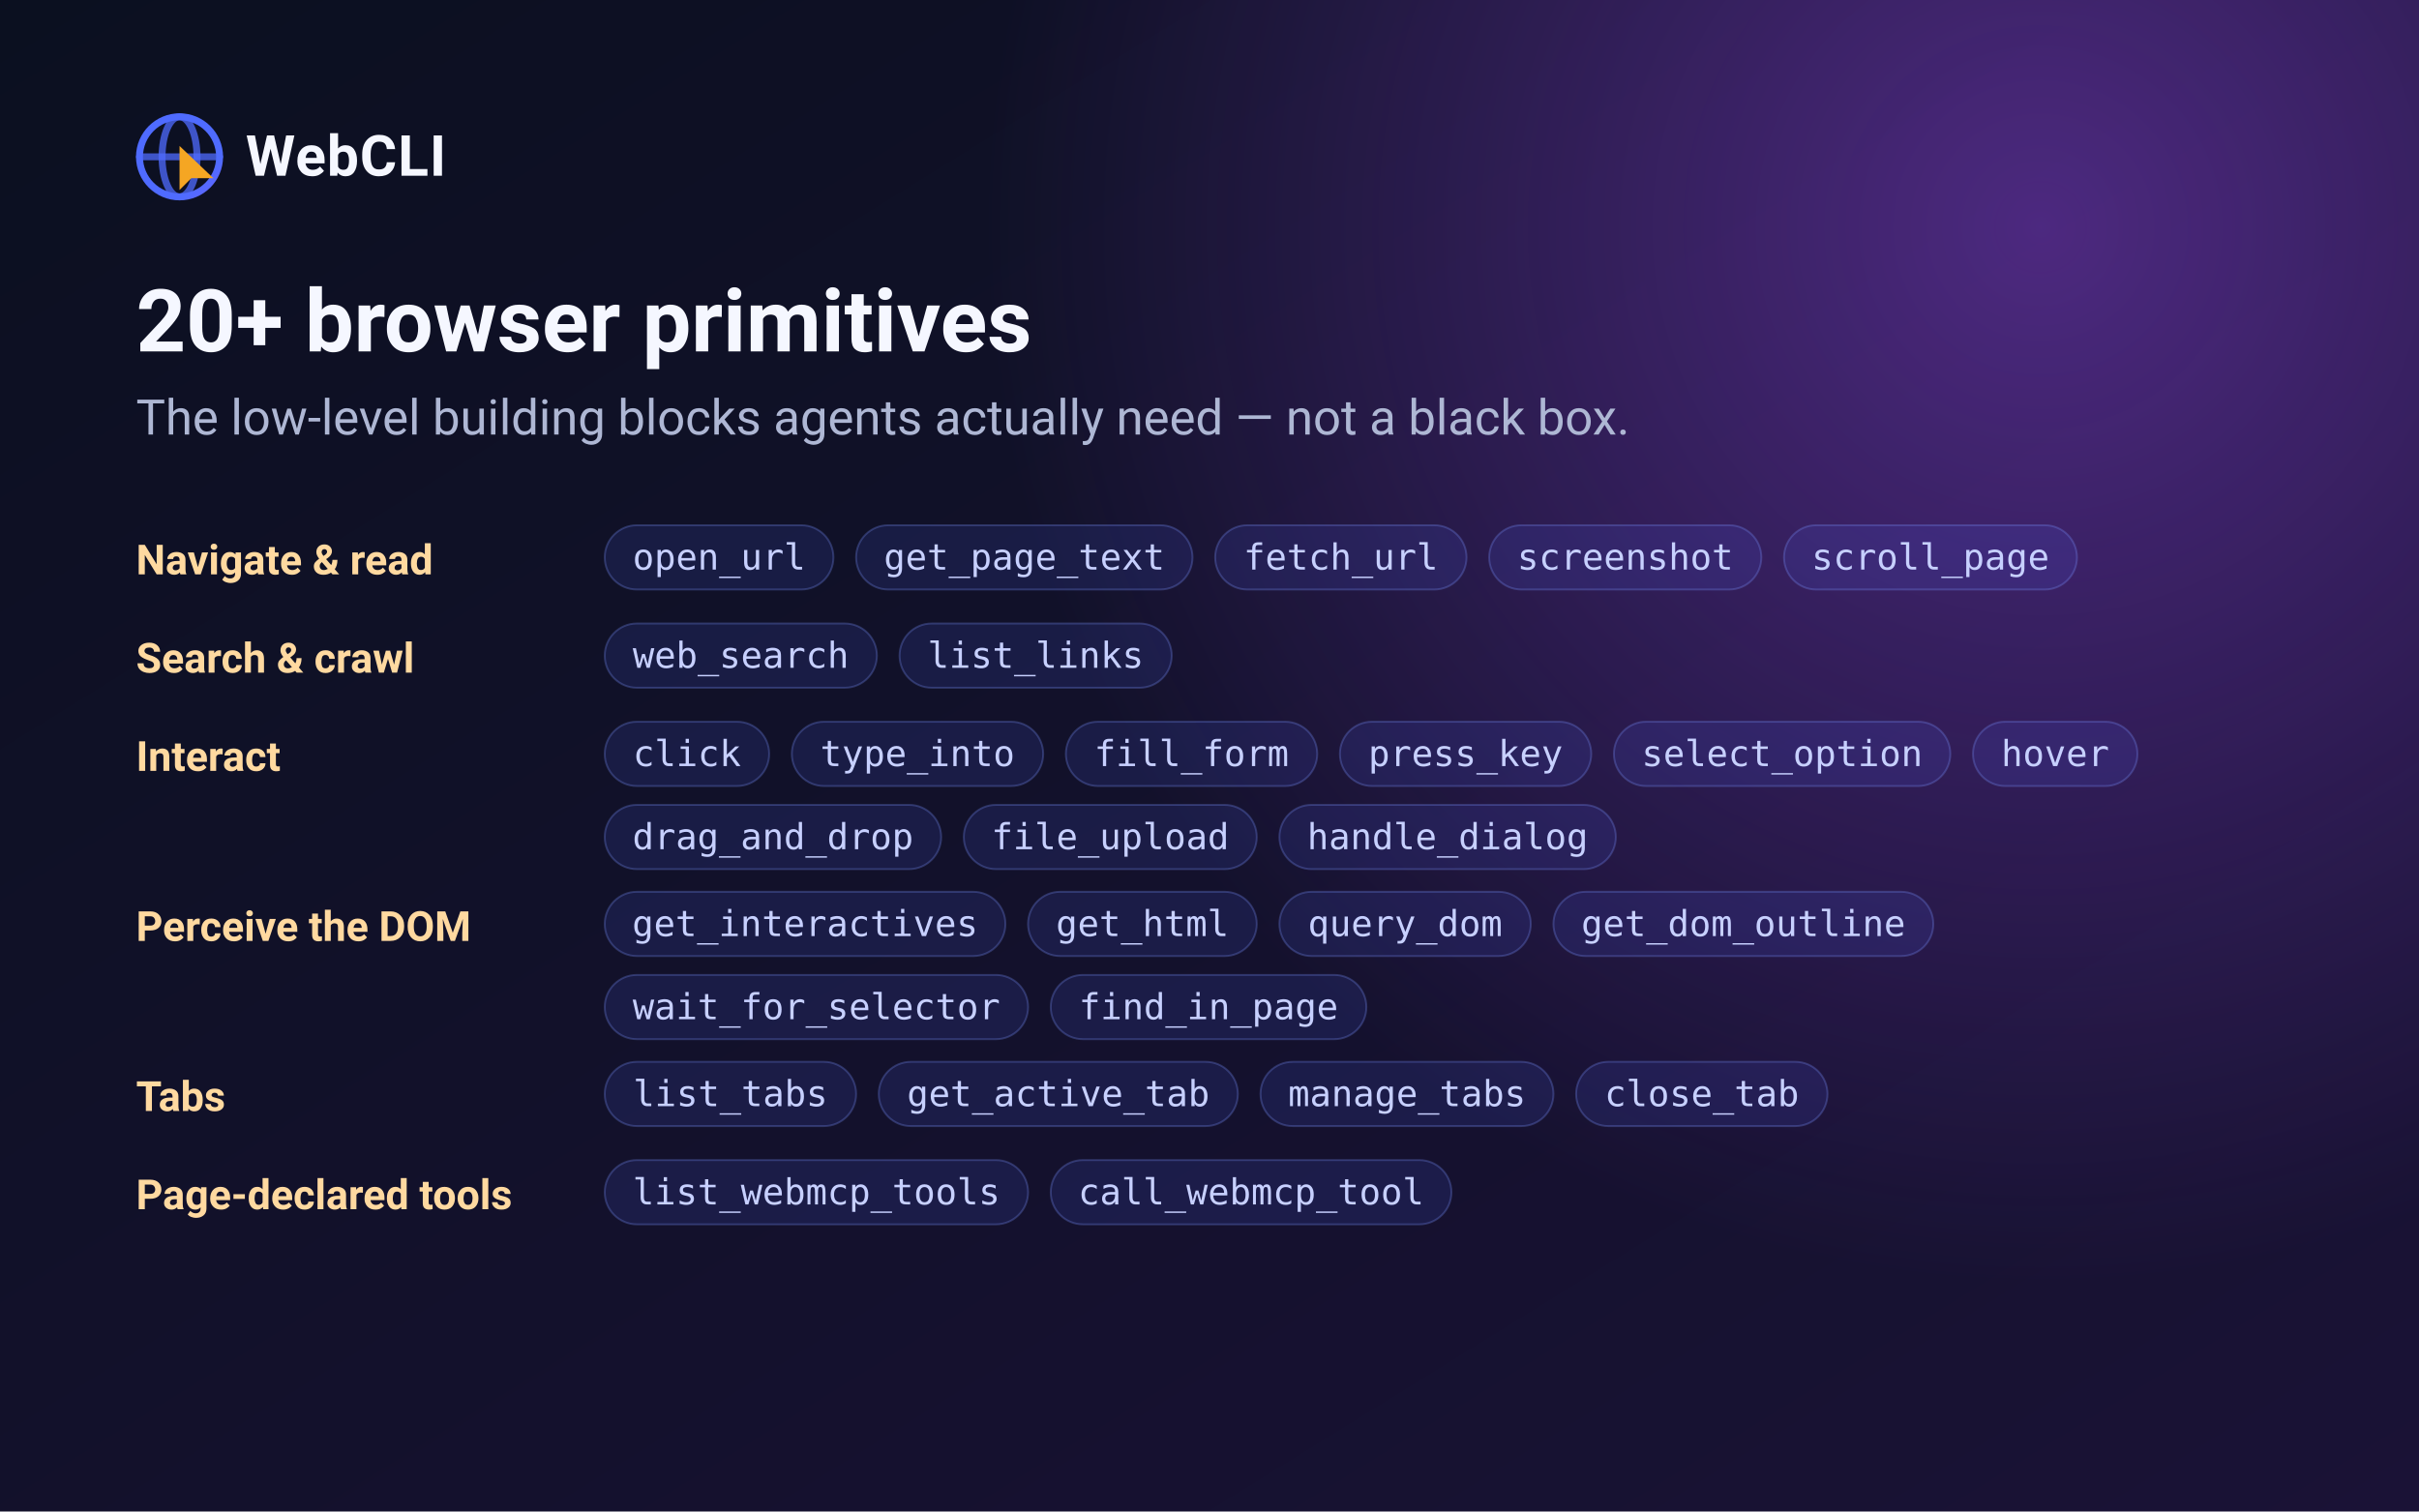
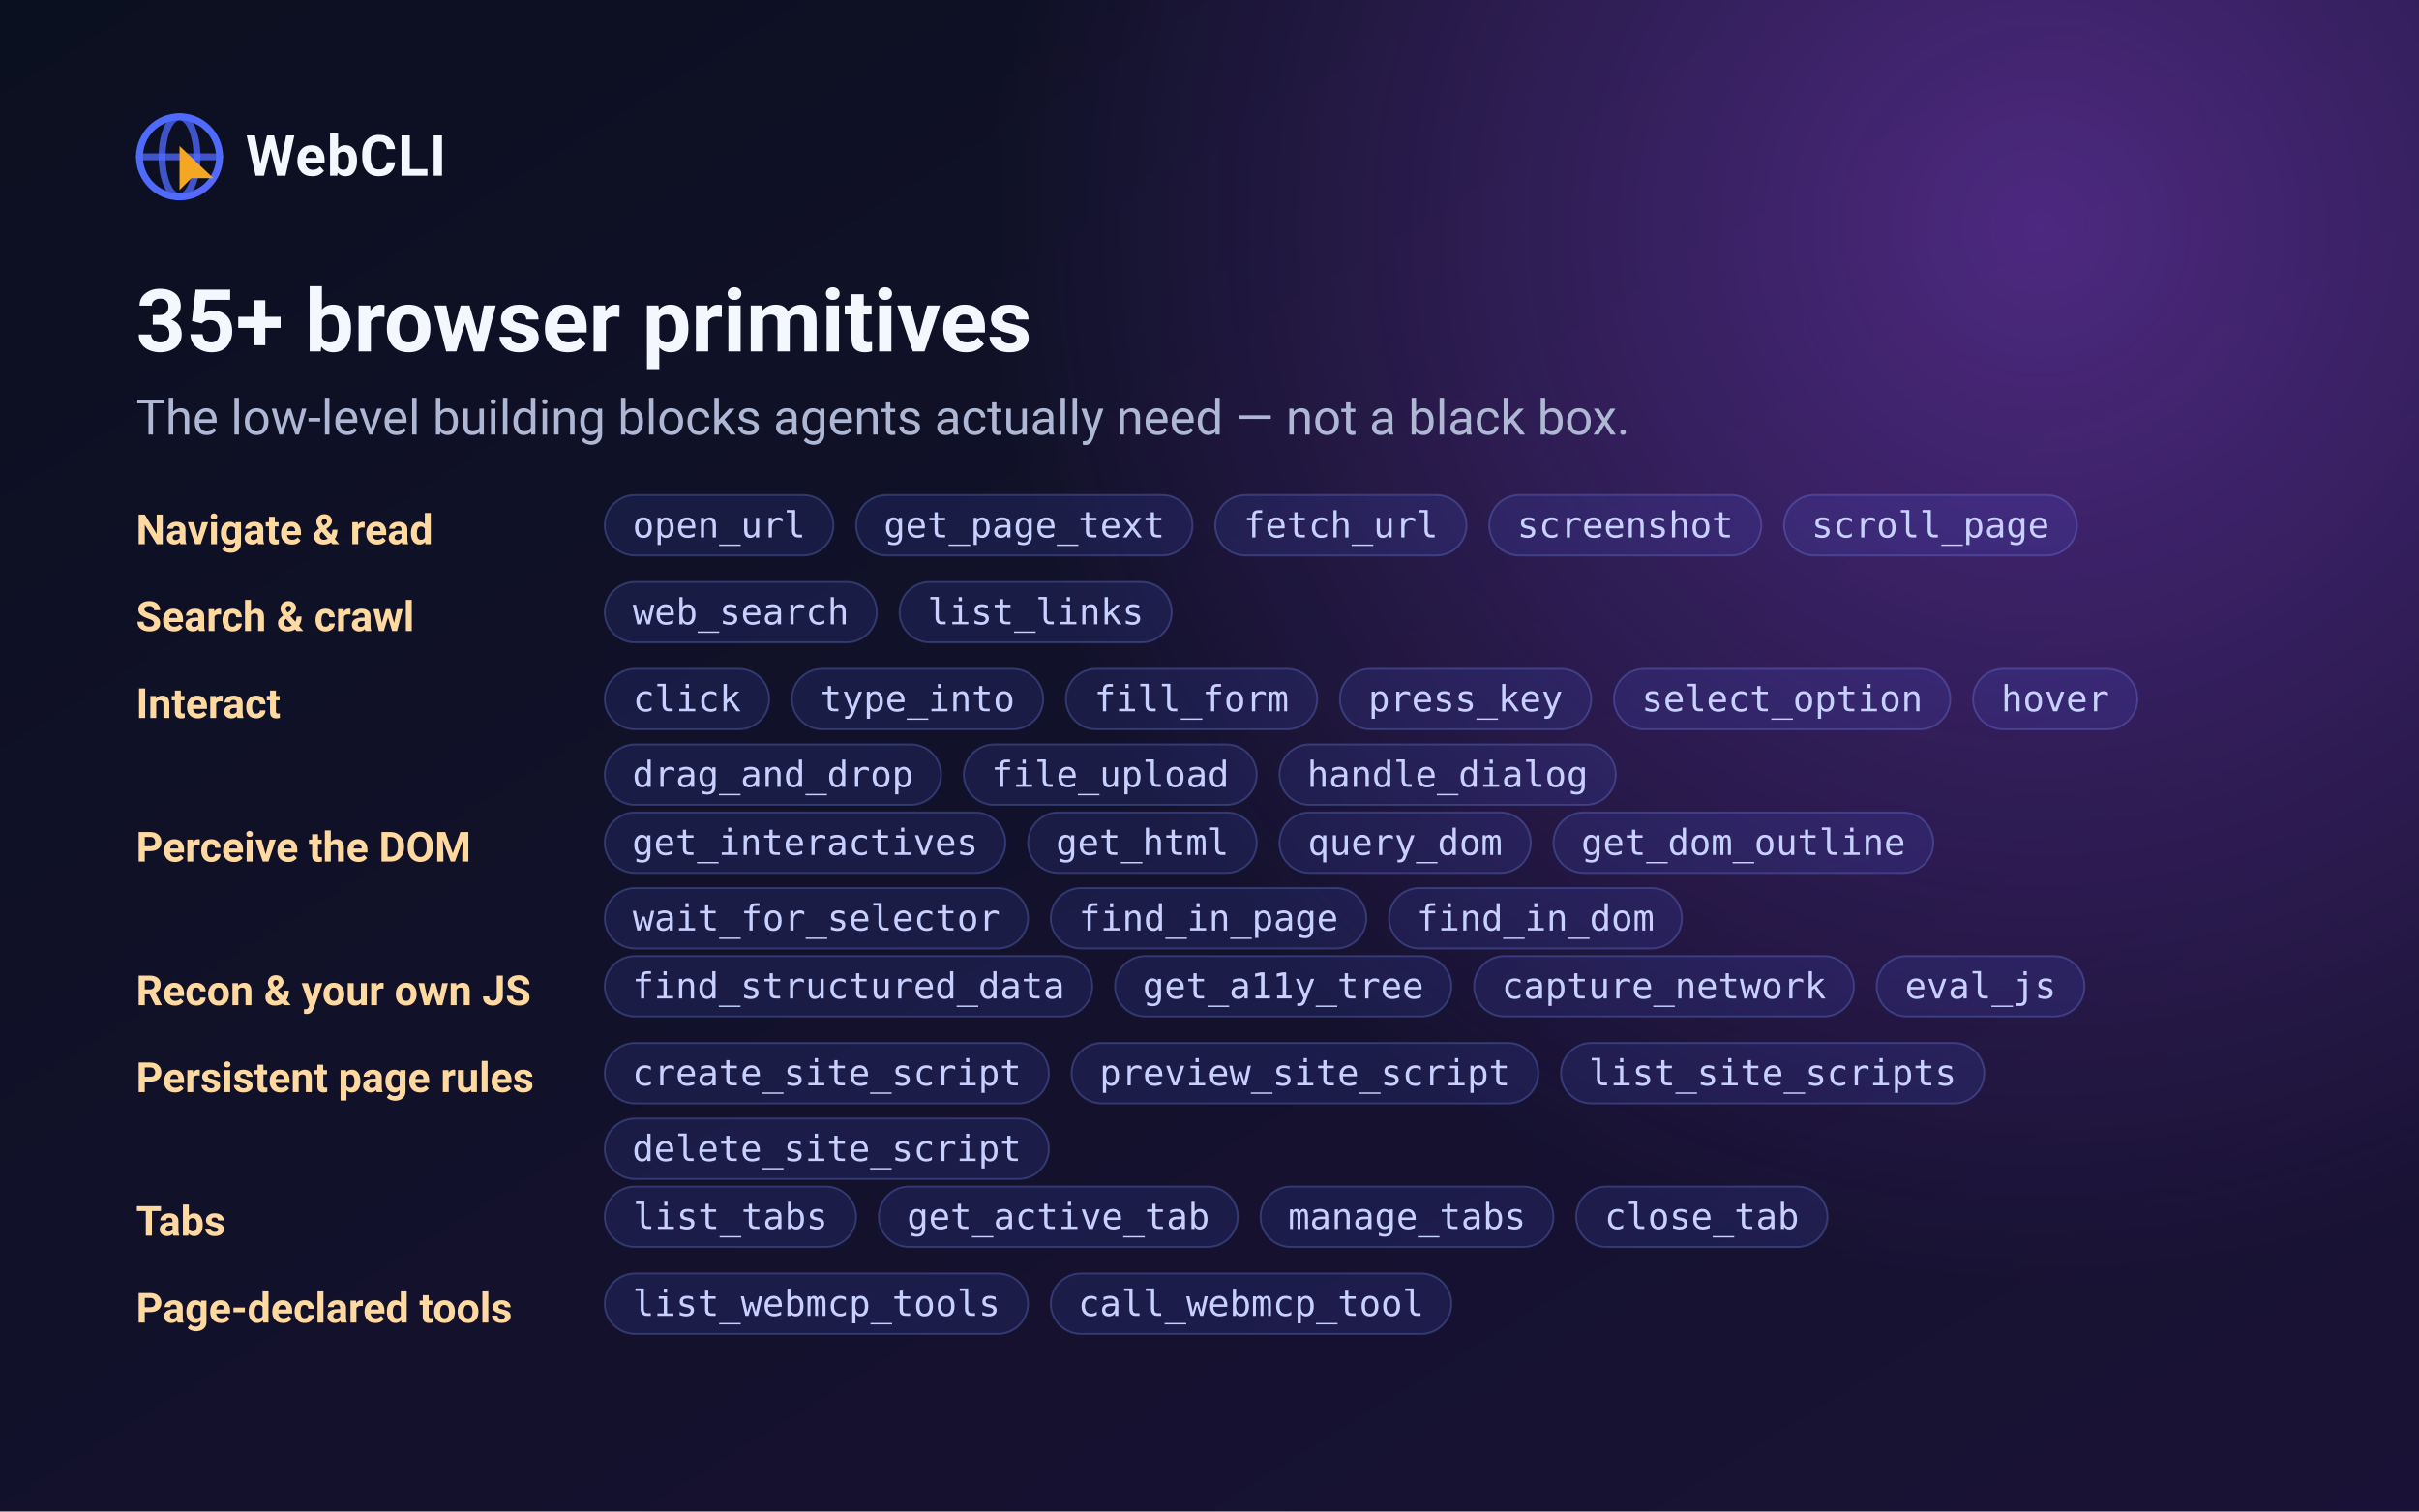
<svg xmlns="http://www.w3.org/2000/svg" width="1280" height="800" viewBox="0 0 1280 800">
  <defs>
    <linearGradient id="bg" x1="0" y1="0" x2="1" y2="1">
      <stop offset="0" stop-color="#0B1020" />
      <stop offset="1" stop-color="#1A1236" />
    </linearGradient>
    <linearGradient id="brand" x1="0" y1="0" x2="1" y2="1">
      <stop offset="0" stop-color="#4F6BFF" />
      <stop offset="1" stop-color="#A44DFF" />
    </linearGradient>
    <linearGradient id="globe" gradientUnits="userSpaceOnUse" x1="91" y1="83" x2="421" y2="413">
      <stop offset="0" stop-color="#4F6BFF" />
      <stop offset="1" stop-color="#A44DFF" />
    </linearGradient>
    <radialGradient id="glowB" cx="0.5" cy="0.5" r="0.5">
      <stop offset="0" stop-color="#4F6BFF" stop-opacity="0.45" />
      <stop offset="1" stop-color="#4F6BFF" stop-opacity="0" />
    </radialGradient>
    <radialGradient id="glowP" cx="0.5" cy="0.5" r="0.5">
      <stop offset="0" stop-color="#A44DFF" stop-opacity="0.4" />
      <stop offset="1" stop-color="#A44DFF" stop-opacity="0" />
    </radialGradient>
  </defs>
  <rect width="1280" height="800" fill="url(#bg)" />
  <circle cx="1080" cy="120" r="560" fill="url(#glowP)" />
  <g transform="translate(72 60) scale(0.08984375)">
    <g transform="translate(256 256) scale(1.43) translate(-256 -248)">
      <g transform="translate(256 248)" stroke="url(#globe)" stroke-width="28.6" fill="none" stroke-linecap="round">
        <circle cx="0" cy="0" r="165" />
        <ellipse cx="0" cy="0" rx="72" ry="165" stroke-opacity="0.75" />
        <line x1="-165" y1="0" x2="165" y2="0" stroke-opacity="0.75" />
      </g>
      <g transform="translate(303 315) scale(1.62) translate(-329 -341)">
        <path d="M 300 272 L 300 384 L 330 354 L 386 354 Z" fill="#F5A623" />
      </g>
    </g>
  </g>
  <text x="130" y="93" font-family="-apple-system,'SF Pro Display','Segoe UI',Roboto,Helvetica,Arial,sans-serif" font-size="30" font-weight="700" fill="#F5F7FF" text-anchor="start" letter-spacing="0.5" opacity="1">WebCLI</text>
-   <text x="72" y="186" font-family="-apple-system,'SF Pro Display','Segoe UI',Roboto,Helvetica,Arial,sans-serif" font-size="46" font-weight="700" fill="#F5F7FF" text-anchor="start" letter-spacing="0" opacity="1">20+ browser primitives</text>
+   <text x="72" y="186" font-family="-apple-system,'SF Pro Display','Segoe UI',Roboto,Helvetica,Arial,sans-serif" font-size="46" font-weight="700" fill="#F5F7FF" text-anchor="start" letter-spacing="0" opacity="1">35+ browser primitives</text>
  <text x="72" y="230" font-family="-apple-system,'SF Pro Display','Segoe UI',Roboto,Helvetica,Arial,sans-serif" font-size="26" font-weight="400" fill="#AEB7D4" text-anchor="start" letter-spacing="0" opacity="1">The low-level building blocks agents actually need — not a black box.</text>
-   <text x="72" y="304" font-family="-apple-system,'SF Pro Display','Segoe UI',Roboto,Helvetica,Arial,sans-serif" font-size="22" font-weight="700" fill="#FFD9A0" text-anchor="start" letter-spacing="0" opacity="1">Navigate &amp; read</text>
+   <text x="72" y="288" font-family="-apple-system,'SF Pro Display','Segoe UI',Roboto,Helvetica,Arial,sans-serif" font-size="22" font-weight="700" fill="#FFD9A0" text-anchor="start" letter-spacing="0" opacity="1">Navigate &amp; read</text>
  <g>
-     <rect x="320" y="278" width="121" height="34" rx="17" fill="rgba(79,107,255,0.13)" stroke="rgba(124,146,255,0.28)" />
-     <text x="380.5" y="301.46" font-family="ui-monospace,'SF Mono',Menlo,Consolas,monospace" font-size="19" font-weight="400" fill="#C7D0FF" text-anchor="middle" letter-spacing="0" opacity="1">open_url</text>
+     <rect x="320" y="262" width="121" height="32" rx="16" fill="rgba(79,107,255,0.13)" stroke="rgba(124,146,255,0.28)" />
+     <text x="380.5" y="284.46" font-family="ui-monospace,'SF Mono',Menlo,Consolas,monospace" font-size="19" font-weight="400" fill="#C7D0FF" text-anchor="middle" letter-spacing="0" opacity="1">open_url</text>
  </g>
  <g>
-     <rect x="453" y="278" width="178" height="34" rx="17" fill="rgba(79,107,255,0.13)" stroke="rgba(124,146,255,0.28)" />
-     <text x="542" y="301.46" font-family="ui-monospace,'SF Mono',Menlo,Consolas,monospace" font-size="19" font-weight="400" fill="#C7D0FF" text-anchor="middle" letter-spacing="0" opacity="1">get_page_text</text>
+     <rect x="453" y="262" width="178" height="32" rx="16" fill="rgba(79,107,255,0.13)" stroke="rgba(124,146,255,0.28)" />
+     <text x="542" y="284.46" font-family="ui-monospace,'SF Mono',Menlo,Consolas,monospace" font-size="19" font-weight="400" fill="#C7D0FF" text-anchor="middle" letter-spacing="0" opacity="1">get_page_text</text>
  </g>
  <g>
-     <rect x="643" y="278" width="133" height="34" rx="17" fill="rgba(79,107,255,0.13)" stroke="rgba(124,146,255,0.28)" />
-     <text x="709.5" y="301.46" font-family="ui-monospace,'SF Mono',Menlo,Consolas,monospace" font-size="19" font-weight="400" fill="#C7D0FF" text-anchor="middle" letter-spacing="0" opacity="1">fetch_url</text>
+     <rect x="643" y="262" width="133" height="32" rx="16" fill="rgba(79,107,255,0.13)" stroke="rgba(124,146,255,0.28)" />
+     <text x="709.5" y="284.46" font-family="ui-monospace,'SF Mono',Menlo,Consolas,monospace" font-size="19" font-weight="400" fill="#C7D0FF" text-anchor="middle" letter-spacing="0" opacity="1">fetch_url</text>
  </g>
  <g>
-     <rect x="788" y="278" width="144" height="34" rx="17" fill="rgba(79,107,255,0.13)" stroke="rgba(124,146,255,0.28)" />
-     <text x="860" y="301.46" font-family="ui-monospace,'SF Mono',Menlo,Consolas,monospace" font-size="19" font-weight="400" fill="#C7D0FF" text-anchor="middle" letter-spacing="0" opacity="1">screenshot</text>
+     <rect x="788" y="262" width="144" height="32" rx="16" fill="rgba(79,107,255,0.13)" stroke="rgba(124,146,255,0.28)" />
+     <text x="860" y="284.46" font-family="ui-monospace,'SF Mono',Menlo,Consolas,monospace" font-size="19" font-weight="400" fill="#C7D0FF" text-anchor="middle" letter-spacing="0" opacity="1">screenshot</text>
  </g>
  <g>
-     <rect x="944" y="278" width="155" height="34" rx="17" fill="rgba(79,107,255,0.13)" stroke="rgba(124,146,255,0.28)" />
-     <text x="1021.5" y="301.46" font-family="ui-monospace,'SF Mono',Menlo,Consolas,monospace" font-size="19" font-weight="400" fill="#C7D0FF" text-anchor="middle" letter-spacing="0" opacity="1">scroll_page</text>
+     <rect x="944" y="262" width="155" height="32" rx="16" fill="rgba(79,107,255,0.13)" stroke="rgba(124,146,255,0.28)" />
+     <text x="1021.5" y="284.46" font-family="ui-monospace,'SF Mono',Menlo,Consolas,monospace" font-size="19" font-weight="400" fill="#C7D0FF" text-anchor="middle" letter-spacing="0" opacity="1">scroll_page</text>
  </g>
-   <text x="72" y="356" font-family="-apple-system,'SF Pro Display','Segoe UI',Roboto,Helvetica,Arial,sans-serif" font-size="22" font-weight="700" fill="#FFD9A0" text-anchor="start" letter-spacing="0" opacity="1">Search &amp; crawl</text>
+   <text x="72" y="334" font-family="-apple-system,'SF Pro Display','Segoe UI',Roboto,Helvetica,Arial,sans-serif" font-size="22" font-weight="700" fill="#FFD9A0" text-anchor="start" letter-spacing="0" opacity="1">Search &amp; crawl</text>
  <g>
-     <rect x="320" y="330" width="144" height="34" rx="17" fill="rgba(79,107,255,0.13)" stroke="rgba(124,146,255,0.28)" />
-     <text x="392" y="353.46" font-family="ui-monospace,'SF Mono',Menlo,Consolas,monospace" font-size="19" font-weight="400" fill="#C7D0FF" text-anchor="middle" letter-spacing="0" opacity="1">web_search</text>
+     <rect x="320" y="308" width="144" height="32" rx="16" fill="rgba(79,107,255,0.13)" stroke="rgba(124,146,255,0.28)" />
+     <text x="392" y="330.46" font-family="ui-monospace,'SF Mono',Menlo,Consolas,monospace" font-size="19" font-weight="400" fill="#C7D0FF" text-anchor="middle" letter-spacing="0" opacity="1">web_search</text>
  </g>
  <g>
-     <rect x="476" y="330" width="144" height="34" rx="17" fill="rgba(79,107,255,0.13)" stroke="rgba(124,146,255,0.28)" />
-     <text x="548" y="353.46" font-family="ui-monospace,'SF Mono',Menlo,Consolas,monospace" font-size="19" font-weight="400" fill="#C7D0FF" text-anchor="middle" letter-spacing="0" opacity="1">list_links</text>
+     <rect x="476" y="308" width="144" height="32" rx="16" fill="rgba(79,107,255,0.13)" stroke="rgba(124,146,255,0.28)" />
+     <text x="548" y="330.46" font-family="ui-monospace,'SF Mono',Menlo,Consolas,monospace" font-size="19" font-weight="400" fill="#C7D0FF" text-anchor="middle" letter-spacing="0" opacity="1">list_links</text>
  </g>
-   <text x="72" y="408" font-family="-apple-system,'SF Pro Display','Segoe UI',Roboto,Helvetica,Arial,sans-serif" font-size="22" font-weight="700" fill="#FFD9A0" text-anchor="start" letter-spacing="0" opacity="1">Interact</text>
+   <text x="72" y="380" font-family="-apple-system,'SF Pro Display','Segoe UI',Roboto,Helvetica,Arial,sans-serif" font-size="22" font-weight="700" fill="#FFD9A0" text-anchor="start" letter-spacing="0" opacity="1">Interact</text>
  <g>
-     <rect x="320" y="382" width="87" height="34" rx="17" fill="rgba(79,107,255,0.13)" stroke="rgba(124,146,255,0.28)" />
-     <text x="363.5" y="405.46" font-family="ui-monospace,'SF Mono',Menlo,Consolas,monospace" font-size="19" font-weight="400" fill="#C7D0FF" text-anchor="middle" letter-spacing="0" opacity="1">click</text>
+     <rect x="320" y="354" width="87" height="32" rx="16" fill="rgba(79,107,255,0.13)" stroke="rgba(124,146,255,0.28)" />
+     <text x="363.5" y="376.46" font-family="ui-monospace,'SF Mono',Menlo,Consolas,monospace" font-size="19" font-weight="400" fill="#C7D0FF" text-anchor="middle" letter-spacing="0" opacity="1">click</text>
  </g>
  <g>
-     <rect x="419" y="382" width="133" height="34" rx="17" fill="rgba(79,107,255,0.13)" stroke="rgba(124,146,255,0.28)" />
-     <text x="485.5" y="405.46" font-family="ui-monospace,'SF Mono',Menlo,Consolas,monospace" font-size="19" font-weight="400" fill="#C7D0FF" text-anchor="middle" letter-spacing="0" opacity="1">type_into</text>
+     <rect x="419" y="354" width="133" height="32" rx="16" fill="rgba(79,107,255,0.13)" stroke="rgba(124,146,255,0.28)" />
+     <text x="485.5" y="376.46" font-family="ui-monospace,'SF Mono',Menlo,Consolas,monospace" font-size="19" font-weight="400" fill="#C7D0FF" text-anchor="middle" letter-spacing="0" opacity="1">type_into</text>
  </g>
  <g>
-     <rect x="564" y="382" width="133" height="34" rx="17" fill="rgba(79,107,255,0.13)" stroke="rgba(124,146,255,0.28)" />
-     <text x="630.5" y="405.46" font-family="ui-monospace,'SF Mono',Menlo,Consolas,monospace" font-size="19" font-weight="400" fill="#C7D0FF" text-anchor="middle" letter-spacing="0" opacity="1">fill_form</text>
+     <rect x="564" y="354" width="133" height="32" rx="16" fill="rgba(79,107,255,0.13)" stroke="rgba(124,146,255,0.28)" />
+     <text x="630.5" y="376.46" font-family="ui-monospace,'SF Mono',Menlo,Consolas,monospace" font-size="19" font-weight="400" fill="#C7D0FF" text-anchor="middle" letter-spacing="0" opacity="1">fill_form</text>
  </g>
  <g>
-     <rect x="709" y="382" width="133" height="34" rx="17" fill="rgba(79,107,255,0.13)" stroke="rgba(124,146,255,0.28)" />
-     <text x="775.5" y="405.46" font-family="ui-monospace,'SF Mono',Menlo,Consolas,monospace" font-size="19" font-weight="400" fill="#C7D0FF" text-anchor="middle" letter-spacing="0" opacity="1">press_key</text>
+     <rect x="709" y="354" width="133" height="32" rx="16" fill="rgba(79,107,255,0.13)" stroke="rgba(124,146,255,0.28)" />
+     <text x="775.5" y="376.46" font-family="ui-monospace,'SF Mono',Menlo,Consolas,monospace" font-size="19" font-weight="400" fill="#C7D0FF" text-anchor="middle" letter-spacing="0" opacity="1">press_key</text>
  </g>
  <g>
-     <rect x="854" y="382" width="178" height="34" rx="17" fill="rgba(79,107,255,0.13)" stroke="rgba(124,146,255,0.28)" />
-     <text x="943" y="405.46" font-family="ui-monospace,'SF Mono',Menlo,Consolas,monospace" font-size="19" font-weight="400" fill="#C7D0FF" text-anchor="middle" letter-spacing="0" opacity="1">select_option</text>
+     <rect x="854" y="354" width="178" height="32" rx="16" fill="rgba(79,107,255,0.13)" stroke="rgba(124,146,255,0.28)" />
+     <text x="943" y="376.46" font-family="ui-monospace,'SF Mono',Menlo,Consolas,monospace" font-size="19" font-weight="400" fill="#C7D0FF" text-anchor="middle" letter-spacing="0" opacity="1">select_option</text>
  </g>
  <g>
-     <rect x="1044" y="382" width="87" height="34" rx="17" fill="rgba(79,107,255,0.13)" stroke="rgba(124,146,255,0.28)" />
-     <text x="1087.5" y="405.46" font-family="ui-monospace,'SF Mono',Menlo,Consolas,monospace" font-size="19" font-weight="400" fill="#C7D0FF" text-anchor="middle" letter-spacing="0" opacity="1">hover</text>
+     <rect x="1044" y="354" width="87" height="32" rx="16" fill="rgba(79,107,255,0.13)" stroke="rgba(124,146,255,0.28)" />
+     <text x="1087.5" y="376.46" font-family="ui-monospace,'SF Mono',Menlo,Consolas,monospace" font-size="19" font-weight="400" fill="#C7D0FF" text-anchor="middle" letter-spacing="0" opacity="1">hover</text>
  </g>
  <g>
-     <rect x="320" y="426" width="178" height="34" rx="17" fill="rgba(79,107,255,0.13)" stroke="rgba(124,146,255,0.28)" />
-     <text x="409" y="449.46" font-family="ui-monospace,'SF Mono',Menlo,Consolas,monospace" font-size="19" font-weight="400" fill="#C7D0FF" text-anchor="middle" letter-spacing="0" opacity="1">drag_and_drop</text>
+     <rect x="320" y="394" width="178" height="32" rx="16" fill="rgba(79,107,255,0.13)" stroke="rgba(124,146,255,0.28)" />
+     <text x="409" y="416.46" font-family="ui-monospace,'SF Mono',Menlo,Consolas,monospace" font-size="19" font-weight="400" fill="#C7D0FF" text-anchor="middle" letter-spacing="0" opacity="1">drag_and_drop</text>
  </g>
  <g>
-     <rect x="510" y="426" width="155" height="34" rx="17" fill="rgba(79,107,255,0.13)" stroke="rgba(124,146,255,0.28)" />
-     <text x="587.5" y="449.46" font-family="ui-monospace,'SF Mono',Menlo,Consolas,monospace" font-size="19" font-weight="400" fill="#C7D0FF" text-anchor="middle" letter-spacing="0" opacity="1">file_upload</text>
+     <rect x="510" y="394" width="155" height="32" rx="16" fill="rgba(79,107,255,0.13)" stroke="rgba(124,146,255,0.28)" />
+     <text x="587.5" y="416.46" font-family="ui-monospace,'SF Mono',Menlo,Consolas,monospace" font-size="19" font-weight="400" fill="#C7D0FF" text-anchor="middle" letter-spacing="0" opacity="1">file_upload</text>
  </g>
  <g>
-     <rect x="677" y="426" width="178" height="34" rx="17" fill="rgba(79,107,255,0.13)" stroke="rgba(124,146,255,0.28)" />
-     <text x="766" y="449.46" font-family="ui-monospace,'SF Mono',Menlo,Consolas,monospace" font-size="19" font-weight="400" fill="#C7D0FF" text-anchor="middle" letter-spacing="0" opacity="1">handle_dialog</text>
+     <rect x="677" y="394" width="178" height="32" rx="16" fill="rgba(79,107,255,0.13)" stroke="rgba(124,146,255,0.28)" />
+     <text x="766" y="416.46" font-family="ui-monospace,'SF Mono',Menlo,Consolas,monospace" font-size="19" font-weight="400" fill="#C7D0FF" text-anchor="middle" letter-spacing="0" opacity="1">handle_dialog</text>
  </g>
-   <text x="72" y="498" font-family="-apple-system,'SF Pro Display','Segoe UI',Roboto,Helvetica,Arial,sans-serif" font-size="22" font-weight="700" fill="#FFD9A0" text-anchor="start" letter-spacing="0" opacity="1">Perceive the DOM</text>
+   <text x="72" y="456" font-family="-apple-system,'SF Pro Display','Segoe UI',Roboto,Helvetica,Arial,sans-serif" font-size="22" font-weight="700" fill="#FFD9A0" text-anchor="start" letter-spacing="0" opacity="1">Perceive the DOM</text>
  <g>
-     <rect x="320" y="472" width="212" height="34" rx="17" fill="rgba(79,107,255,0.13)" stroke="rgba(124,146,255,0.28)" />
-     <text x="426" y="495.46" font-family="ui-monospace,'SF Mono',Menlo,Consolas,monospace" font-size="19" font-weight="400" fill="#C7D0FF" text-anchor="middle" letter-spacing="0" opacity="1">get_interactives</text>
+     <rect x="320" y="430" width="212" height="32" rx="16" fill="rgba(79,107,255,0.13)" stroke="rgba(124,146,255,0.28)" />
+     <text x="426" y="452.46" font-family="ui-monospace,'SF Mono',Menlo,Consolas,monospace" font-size="19" font-weight="400" fill="#C7D0FF" text-anchor="middle" letter-spacing="0" opacity="1">get_interactives</text>
  </g>
  <g>
-     <rect x="544" y="472" width="121" height="34" rx="17" fill="rgba(79,107,255,0.13)" stroke="rgba(124,146,255,0.28)" />
-     <text x="604.5" y="495.46" font-family="ui-monospace,'SF Mono',Menlo,Consolas,monospace" font-size="19" font-weight="400" fill="#C7D0FF" text-anchor="middle" letter-spacing="0" opacity="1">get_html</text>
+     <rect x="544" y="430" width="121" height="32" rx="16" fill="rgba(79,107,255,0.13)" stroke="rgba(124,146,255,0.28)" />
+     <text x="604.5" y="452.46" font-family="ui-monospace,'SF Mono',Menlo,Consolas,monospace" font-size="19" font-weight="400" fill="#C7D0FF" text-anchor="middle" letter-spacing="0" opacity="1">get_html</text>
  </g>
  <g>
-     <rect x="677" y="472" width="133" height="34" rx="17" fill="rgba(79,107,255,0.13)" stroke="rgba(124,146,255,0.28)" />
-     <text x="743.5" y="495.46" font-family="ui-monospace,'SF Mono',Menlo,Consolas,monospace" font-size="19" font-weight="400" fill="#C7D0FF" text-anchor="middle" letter-spacing="0" opacity="1">query_dom</text>
+     <rect x="677" y="430" width="133" height="32" rx="16" fill="rgba(79,107,255,0.13)" stroke="rgba(124,146,255,0.28)" />
+     <text x="743.5" y="452.46" font-family="ui-monospace,'SF Mono',Menlo,Consolas,monospace" font-size="19" font-weight="400" fill="#C7D0FF" text-anchor="middle" letter-spacing="0" opacity="1">query_dom</text>
  </g>
  <g>
-     <rect x="822" y="472" width="201" height="34" rx="17" fill="rgba(79,107,255,0.13)" stroke="rgba(124,146,255,0.28)" />
-     <text x="922.5" y="495.46" font-family="ui-monospace,'SF Mono',Menlo,Consolas,monospace" font-size="19" font-weight="400" fill="#C7D0FF" text-anchor="middle" letter-spacing="0" opacity="1">get_dom_outline</text>
+     <rect x="822" y="430" width="201" height="32" rx="16" fill="rgba(79,107,255,0.13)" stroke="rgba(124,146,255,0.28)" />
+     <text x="922.5" y="452.46" font-family="ui-monospace,'SF Mono',Menlo,Consolas,monospace" font-size="19" font-weight="400" fill="#C7D0FF" text-anchor="middle" letter-spacing="0" opacity="1">get_dom_outline</text>
  </g>
  <g>
-     <rect x="320" y="516" width="224" height="34" rx="17" fill="rgba(79,107,255,0.13)" stroke="rgba(124,146,255,0.28)" />
-     <text x="432" y="539.46" font-family="ui-monospace,'SF Mono',Menlo,Consolas,monospace" font-size="19" font-weight="400" fill="#C7D0FF" text-anchor="middle" letter-spacing="0" opacity="1">wait_for_selector</text>
+     <rect x="320" y="470" width="224" height="32" rx="16" fill="rgba(79,107,255,0.13)" stroke="rgba(124,146,255,0.28)" />
+     <text x="432" y="492.46" font-family="ui-monospace,'SF Mono',Menlo,Consolas,monospace" font-size="19" font-weight="400" fill="#C7D0FF" text-anchor="middle" letter-spacing="0" opacity="1">wait_for_selector</text>
  </g>
  <g>
-     <rect x="556" y="516" width="167" height="34" rx="17" fill="rgba(79,107,255,0.13)" stroke="rgba(124,146,255,0.28)" />
-     <text x="639.5" y="539.46" font-family="ui-monospace,'SF Mono',Menlo,Consolas,monospace" font-size="19" font-weight="400" fill="#C7D0FF" text-anchor="middle" letter-spacing="0" opacity="1">find_in_page</text>
-   </g>
-   <text x="72" y="588" font-family="-apple-system,'SF Pro Display','Segoe UI',Roboto,Helvetica,Arial,sans-serif" font-size="22" font-weight="700" fill="#FFD9A0" text-anchor="start" letter-spacing="0" opacity="1">Tabs</text>
-   <g>
-     <rect x="320" y="562" width="133" height="34" rx="17" fill="rgba(79,107,255,0.13)" stroke="rgba(124,146,255,0.28)" />
-     <text x="386.5" y="585.46" font-family="ui-monospace,'SF Mono',Menlo,Consolas,monospace" font-size="19" font-weight="400" fill="#C7D0FF" text-anchor="middle" letter-spacing="0" opacity="1">list_tabs</text>
+     <rect x="556" y="470" width="167" height="32" rx="16" fill="rgba(79,107,255,0.13)" stroke="rgba(124,146,255,0.28)" />
+     <text x="639.5" y="492.46" font-family="ui-monospace,'SF Mono',Menlo,Consolas,monospace" font-size="19" font-weight="400" fill="#C7D0FF" text-anchor="middle" letter-spacing="0" opacity="1">find_in_page</text>
  </g>
  <g>
-     <rect x="465" y="562" width="190" height="34" rx="17" fill="rgba(79,107,255,0.13)" stroke="rgba(124,146,255,0.28)" />
-     <text x="560" y="585.46" font-family="ui-monospace,'SF Mono',Menlo,Consolas,monospace" font-size="19" font-weight="400" fill="#C7D0FF" text-anchor="middle" letter-spacing="0" opacity="1">get_active_tab</text>
+     <rect x="735" y="470" width="155" height="32" rx="16" fill="rgba(79,107,255,0.13)" stroke="rgba(124,146,255,0.28)" />
+     <text x="812.5" y="492.46" font-family="ui-monospace,'SF Mono',Menlo,Consolas,monospace" font-size="19" font-weight="400" fill="#C7D0FF" text-anchor="middle" letter-spacing="0" opacity="1">find_in_dom</text>
+   </g>
+   <text x="72" y="532" font-family="-apple-system,'SF Pro Display','Segoe UI',Roboto,Helvetica,Arial,sans-serif" font-size="22" font-weight="700" fill="#FFD9A0" text-anchor="start" letter-spacing="0" opacity="1">Recon &amp; your own JS</text>
+   <g>
+     <rect x="320" y="506" width="258" height="32" rx="16" fill="rgba(79,107,255,0.13)" stroke="rgba(124,146,255,0.28)" />
+     <text x="449" y="528.46" font-family="ui-monospace,'SF Mono',Menlo,Consolas,monospace" font-size="19" font-weight="400" fill="#C7D0FF" text-anchor="middle" letter-spacing="0" opacity="1">find_structured_data</text>
  </g>
  <g>
-     <rect x="667" y="562" width="155" height="34" rx="17" fill="rgba(79,107,255,0.13)" stroke="rgba(124,146,255,0.28)" />
-     <text x="744.5" y="585.46" font-family="ui-monospace,'SF Mono',Menlo,Consolas,monospace" font-size="19" font-weight="400" fill="#C7D0FF" text-anchor="middle" letter-spacing="0" opacity="1">manage_tabs</text>
+     <rect x="590" y="506" width="178" height="32" rx="16" fill="rgba(79,107,255,0.13)" stroke="rgba(124,146,255,0.28)" />
+     <text x="679" y="528.46" font-family="ui-monospace,'SF Mono',Menlo,Consolas,monospace" font-size="19" font-weight="400" fill="#C7D0FF" text-anchor="middle" letter-spacing="0" opacity="1">get_a11y_tree</text>
  </g>
  <g>
-     <rect x="834" y="562" width="133" height="34" rx="17" fill="rgba(79,107,255,0.13)" stroke="rgba(124,146,255,0.28)" />
-     <text x="900.5" y="585.46" font-family="ui-monospace,'SF Mono',Menlo,Consolas,monospace" font-size="19" font-weight="400" fill="#C7D0FF" text-anchor="middle" letter-spacing="0" opacity="1">close_tab</text>
-   </g>
-   <text x="72" y="640" font-family="-apple-system,'SF Pro Display','Segoe UI',Roboto,Helvetica,Arial,sans-serif" font-size="22" font-weight="700" fill="#FFD9A0" text-anchor="start" letter-spacing="0" opacity="1">Page-declared tools</text>
-   <g>
-     <rect x="320" y="614" width="224" height="34" rx="17" fill="rgba(79,107,255,0.13)" stroke="rgba(124,146,255,0.28)" />
-     <text x="432" y="637.46" font-family="ui-monospace,'SF Mono',Menlo,Consolas,monospace" font-size="19" font-weight="400" fill="#C7D0FF" text-anchor="middle" letter-spacing="0" opacity="1">list_webmcp_tools</text>
+     <rect x="780" y="506" width="201" height="32" rx="16" fill="rgba(79,107,255,0.13)" stroke="rgba(124,146,255,0.28)" />
+     <text x="880.5" y="528.46" font-family="ui-monospace,'SF Mono',Menlo,Consolas,monospace" font-size="19" font-weight="400" fill="#C7D0FF" text-anchor="middle" letter-spacing="0" opacity="1">capture_network</text>
  </g>
  <g>
-     <rect x="556" y="614" width="212" height="34" rx="17" fill="rgba(79,107,255,0.13)" stroke="rgba(124,146,255,0.28)" />
-     <text x="662" y="637.46" font-family="ui-monospace,'SF Mono',Menlo,Consolas,monospace" font-size="19" font-weight="400" fill="#C7D0FF" text-anchor="middle" letter-spacing="0" opacity="1">call_webmcp_tool</text>
+     <rect x="993" y="506" width="110" height="32" rx="16" fill="rgba(79,107,255,0.13)" stroke="rgba(124,146,255,0.28)" />
+     <text x="1048" y="528.46" font-family="ui-monospace,'SF Mono',Menlo,Consolas,monospace" font-size="19" font-weight="400" fill="#C7D0FF" text-anchor="middle" letter-spacing="0" opacity="1">eval_js</text>
+   </g>
+   <text x="72" y="578" font-family="-apple-system,'SF Pro Display','Segoe UI',Roboto,Helvetica,Arial,sans-serif" font-size="22" font-weight="700" fill="#FFD9A0" text-anchor="start" letter-spacing="0" opacity="1">Persistent page rules</text>
+   <g>
+     <rect x="320" y="552" width="235" height="32" rx="16" fill="rgba(79,107,255,0.13)" stroke="rgba(124,146,255,0.28)" />
+     <text x="437.5" y="574.46" font-family="ui-monospace,'SF Mono',Menlo,Consolas,monospace" font-size="19" font-weight="400" fill="#C7D0FF" text-anchor="middle" letter-spacing="0" opacity="1">create_site_script</text>
+   </g>
+   <g>
+     <rect x="567" y="552" width="247" height="32" rx="16" fill="rgba(79,107,255,0.13)" stroke="rgba(124,146,255,0.28)" />
+     <text x="690.5" y="574.46" font-family="ui-monospace,'SF Mono',Menlo,Consolas,monospace" font-size="19" font-weight="400" fill="#C7D0FF" text-anchor="middle" letter-spacing="0" opacity="1">preview_site_script</text>
+   </g>
+   <g>
+     <rect x="826" y="552" width="224" height="32" rx="16" fill="rgba(79,107,255,0.13)" stroke="rgba(124,146,255,0.28)" />
+     <text x="938" y="574.46" font-family="ui-monospace,'SF Mono',Menlo,Consolas,monospace" font-size="19" font-weight="400" fill="#C7D0FF" text-anchor="middle" letter-spacing="0" opacity="1">list_site_scripts</text>
+   </g>
+   <g>
+     <rect x="320" y="592" width="235" height="32" rx="16" fill="rgba(79,107,255,0.13)" stroke="rgba(124,146,255,0.28)" />
+     <text x="437.5" y="614.46" font-family="ui-monospace,'SF Mono',Menlo,Consolas,monospace" font-size="19" font-weight="400" fill="#C7D0FF" text-anchor="middle" letter-spacing="0" opacity="1">delete_site_script</text>
+   </g>
+   <text x="72" y="654" font-family="-apple-system,'SF Pro Display','Segoe UI',Roboto,Helvetica,Arial,sans-serif" font-size="22" font-weight="700" fill="#FFD9A0" text-anchor="start" letter-spacing="0" opacity="1">Tabs</text>
+   <g>
+     <rect x="320" y="628" width="133" height="32" rx="16" fill="rgba(79,107,255,0.13)" stroke="rgba(124,146,255,0.28)" />
+     <text x="386.5" y="650.46" font-family="ui-monospace,'SF Mono',Menlo,Consolas,monospace" font-size="19" font-weight="400" fill="#C7D0FF" text-anchor="middle" letter-spacing="0" opacity="1">list_tabs</text>
+   </g>
+   <g>
+     <rect x="465" y="628" width="190" height="32" rx="16" fill="rgba(79,107,255,0.13)" stroke="rgba(124,146,255,0.28)" />
+     <text x="560" y="650.46" font-family="ui-monospace,'SF Mono',Menlo,Consolas,monospace" font-size="19" font-weight="400" fill="#C7D0FF" text-anchor="middle" letter-spacing="0" opacity="1">get_active_tab</text>
+   </g>
+   <g>
+     <rect x="667" y="628" width="155" height="32" rx="16" fill="rgba(79,107,255,0.13)" stroke="rgba(124,146,255,0.28)" />
+     <text x="744.5" y="650.46" font-family="ui-monospace,'SF Mono',Menlo,Consolas,monospace" font-size="19" font-weight="400" fill="#C7D0FF" text-anchor="middle" letter-spacing="0" opacity="1">manage_tabs</text>
+   </g>
+   <g>
+     <rect x="834" y="628" width="133" height="32" rx="16" fill="rgba(79,107,255,0.13)" stroke="rgba(124,146,255,0.28)" />
+     <text x="900.5" y="650.46" font-family="ui-monospace,'SF Mono',Menlo,Consolas,monospace" font-size="19" font-weight="400" fill="#C7D0FF" text-anchor="middle" letter-spacing="0" opacity="1">close_tab</text>
+   </g>
+   <text x="72" y="700" font-family="-apple-system,'SF Pro Display','Segoe UI',Roboto,Helvetica,Arial,sans-serif" font-size="22" font-weight="700" fill="#FFD9A0" text-anchor="start" letter-spacing="0" opacity="1">Page-declared tools</text>
+   <g>
+     <rect x="320" y="674" width="224" height="32" rx="16" fill="rgba(79,107,255,0.13)" stroke="rgba(124,146,255,0.28)" />
+     <text x="432" y="696.46" font-family="ui-monospace,'SF Mono',Menlo,Consolas,monospace" font-size="19" font-weight="400" fill="#C7D0FF" text-anchor="middle" letter-spacing="0" opacity="1">list_webmcp_tools</text>
+   </g>
+   <g>
+     <rect x="556" y="674" width="212" height="32" rx="16" fill="rgba(79,107,255,0.13)" stroke="rgba(124,146,255,0.28)" />
+     <text x="662" y="696.46" font-family="ui-monospace,'SF Mono',Menlo,Consolas,monospace" font-size="19" font-weight="400" fill="#C7D0FF" text-anchor="middle" letter-spacing="0" opacity="1">call_webmcp_tool</text>
  </g>
</svg>
